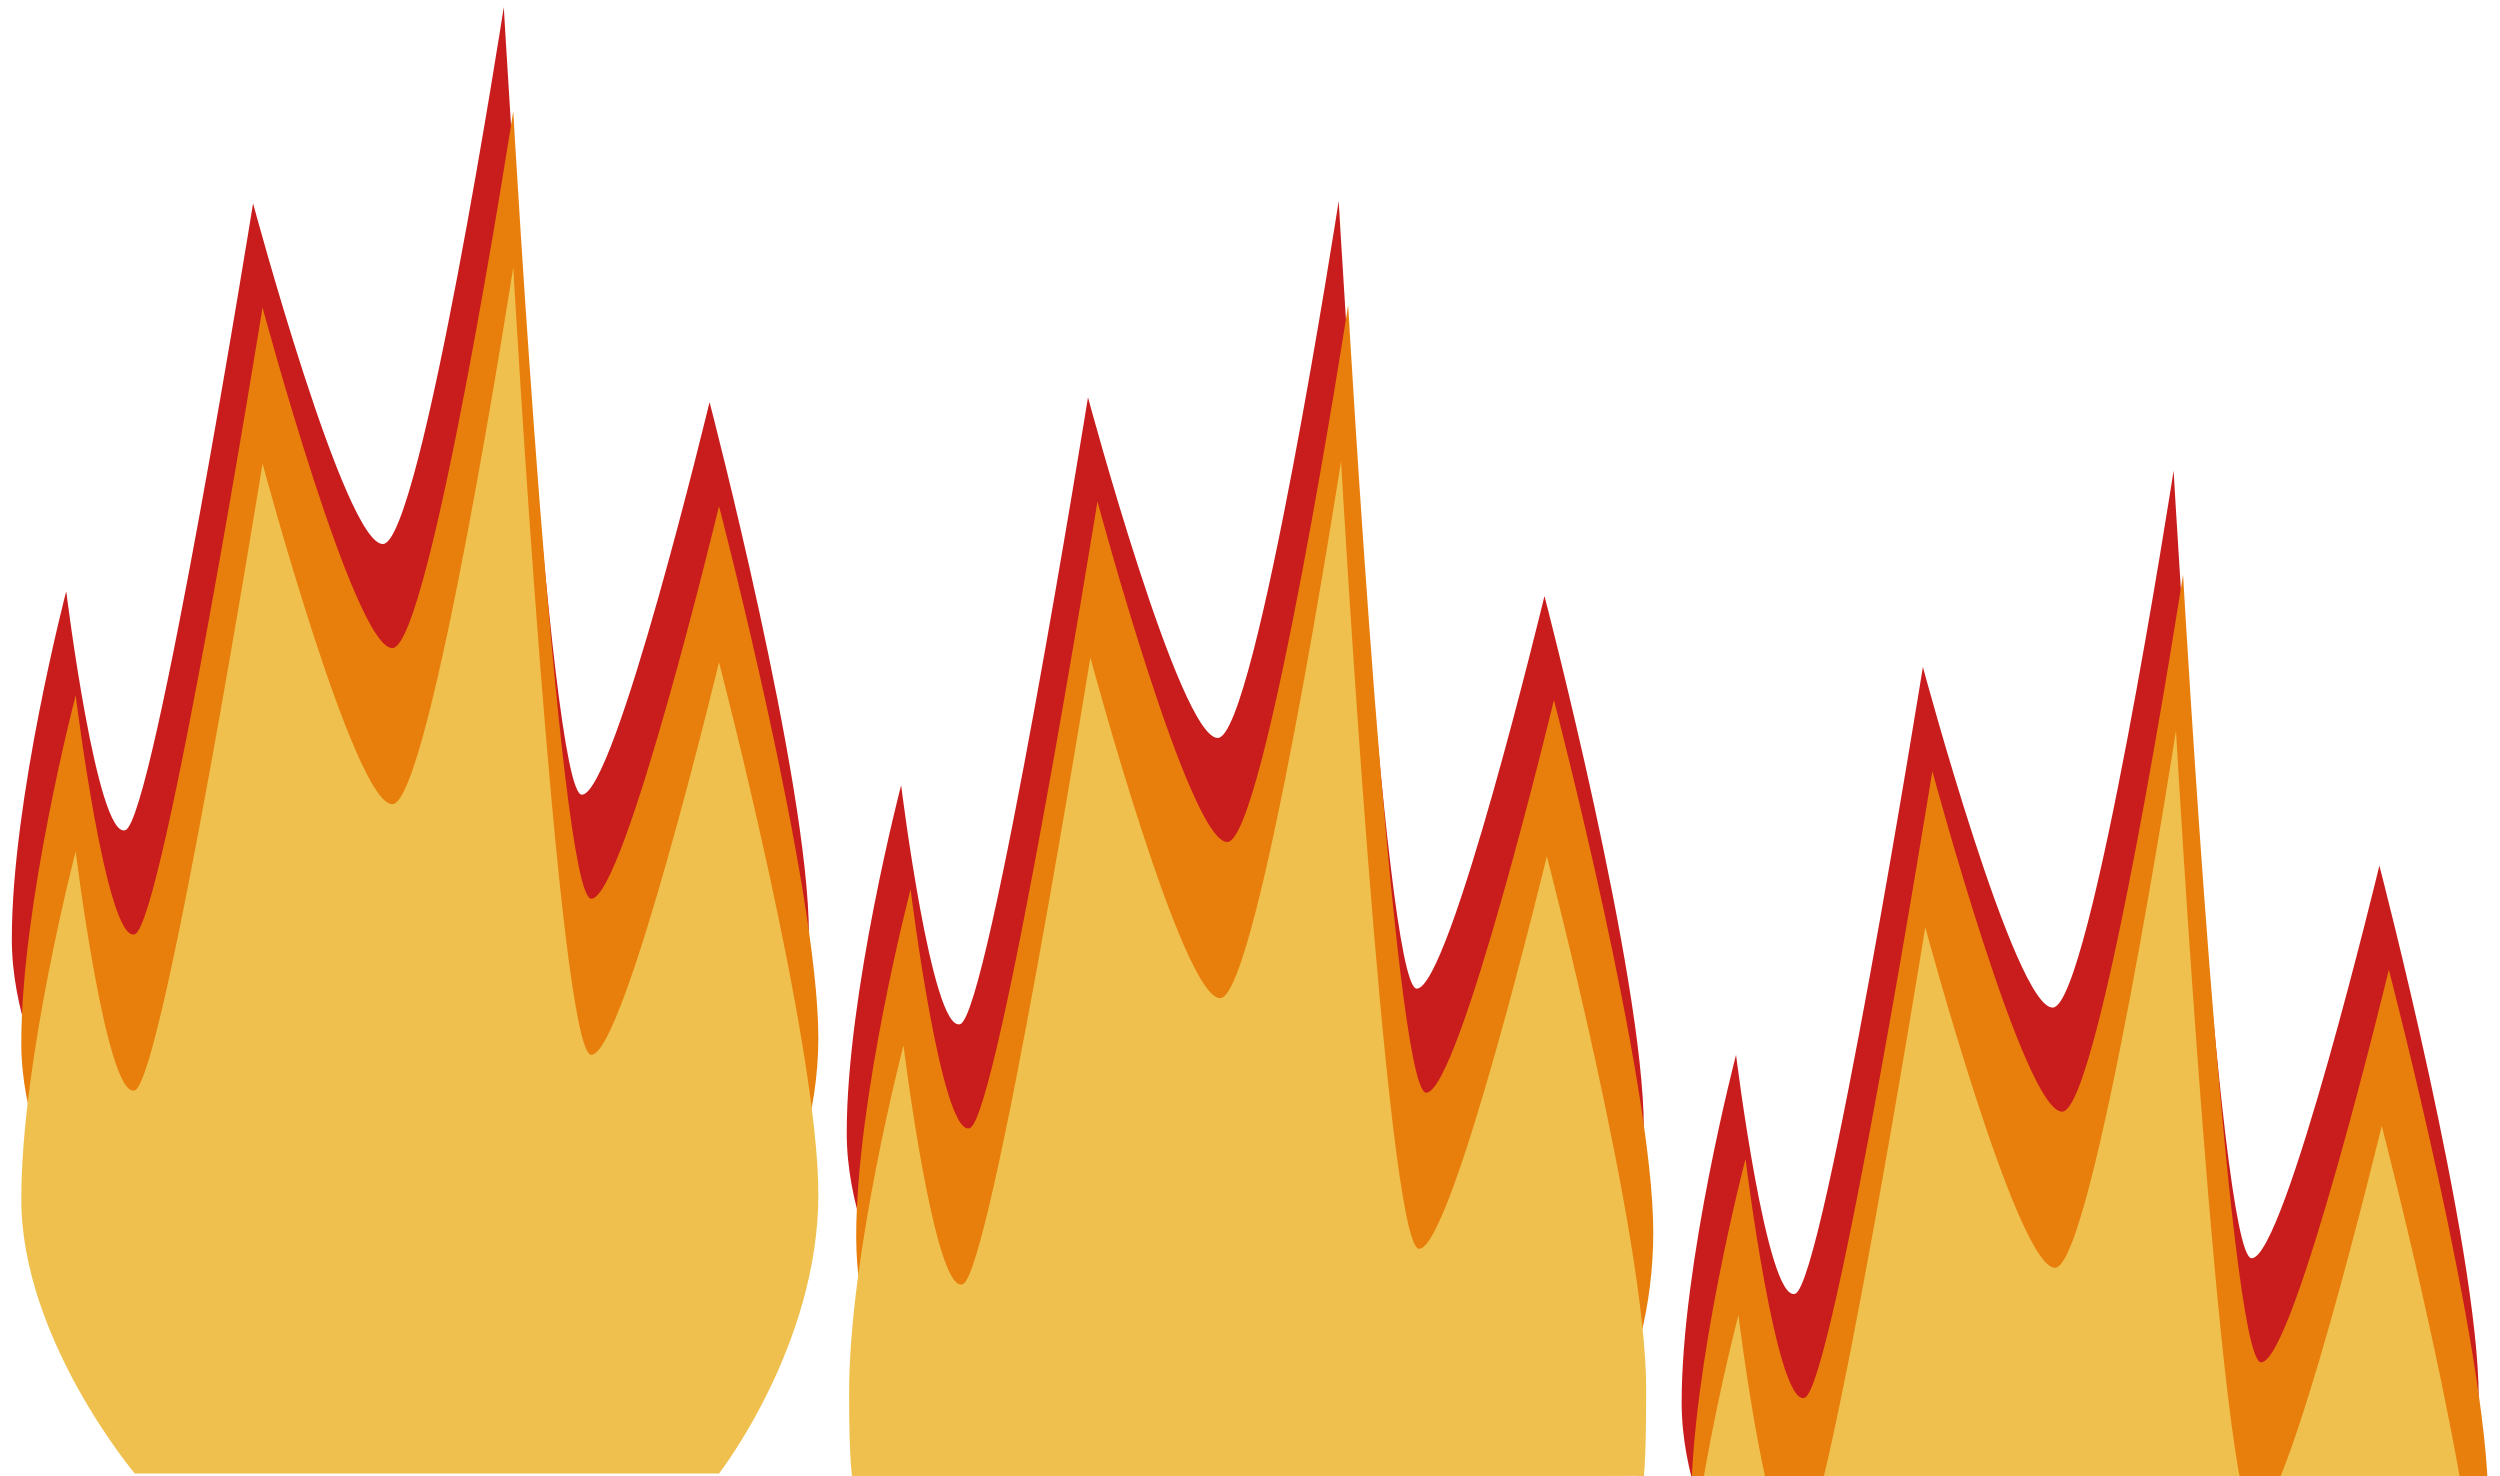
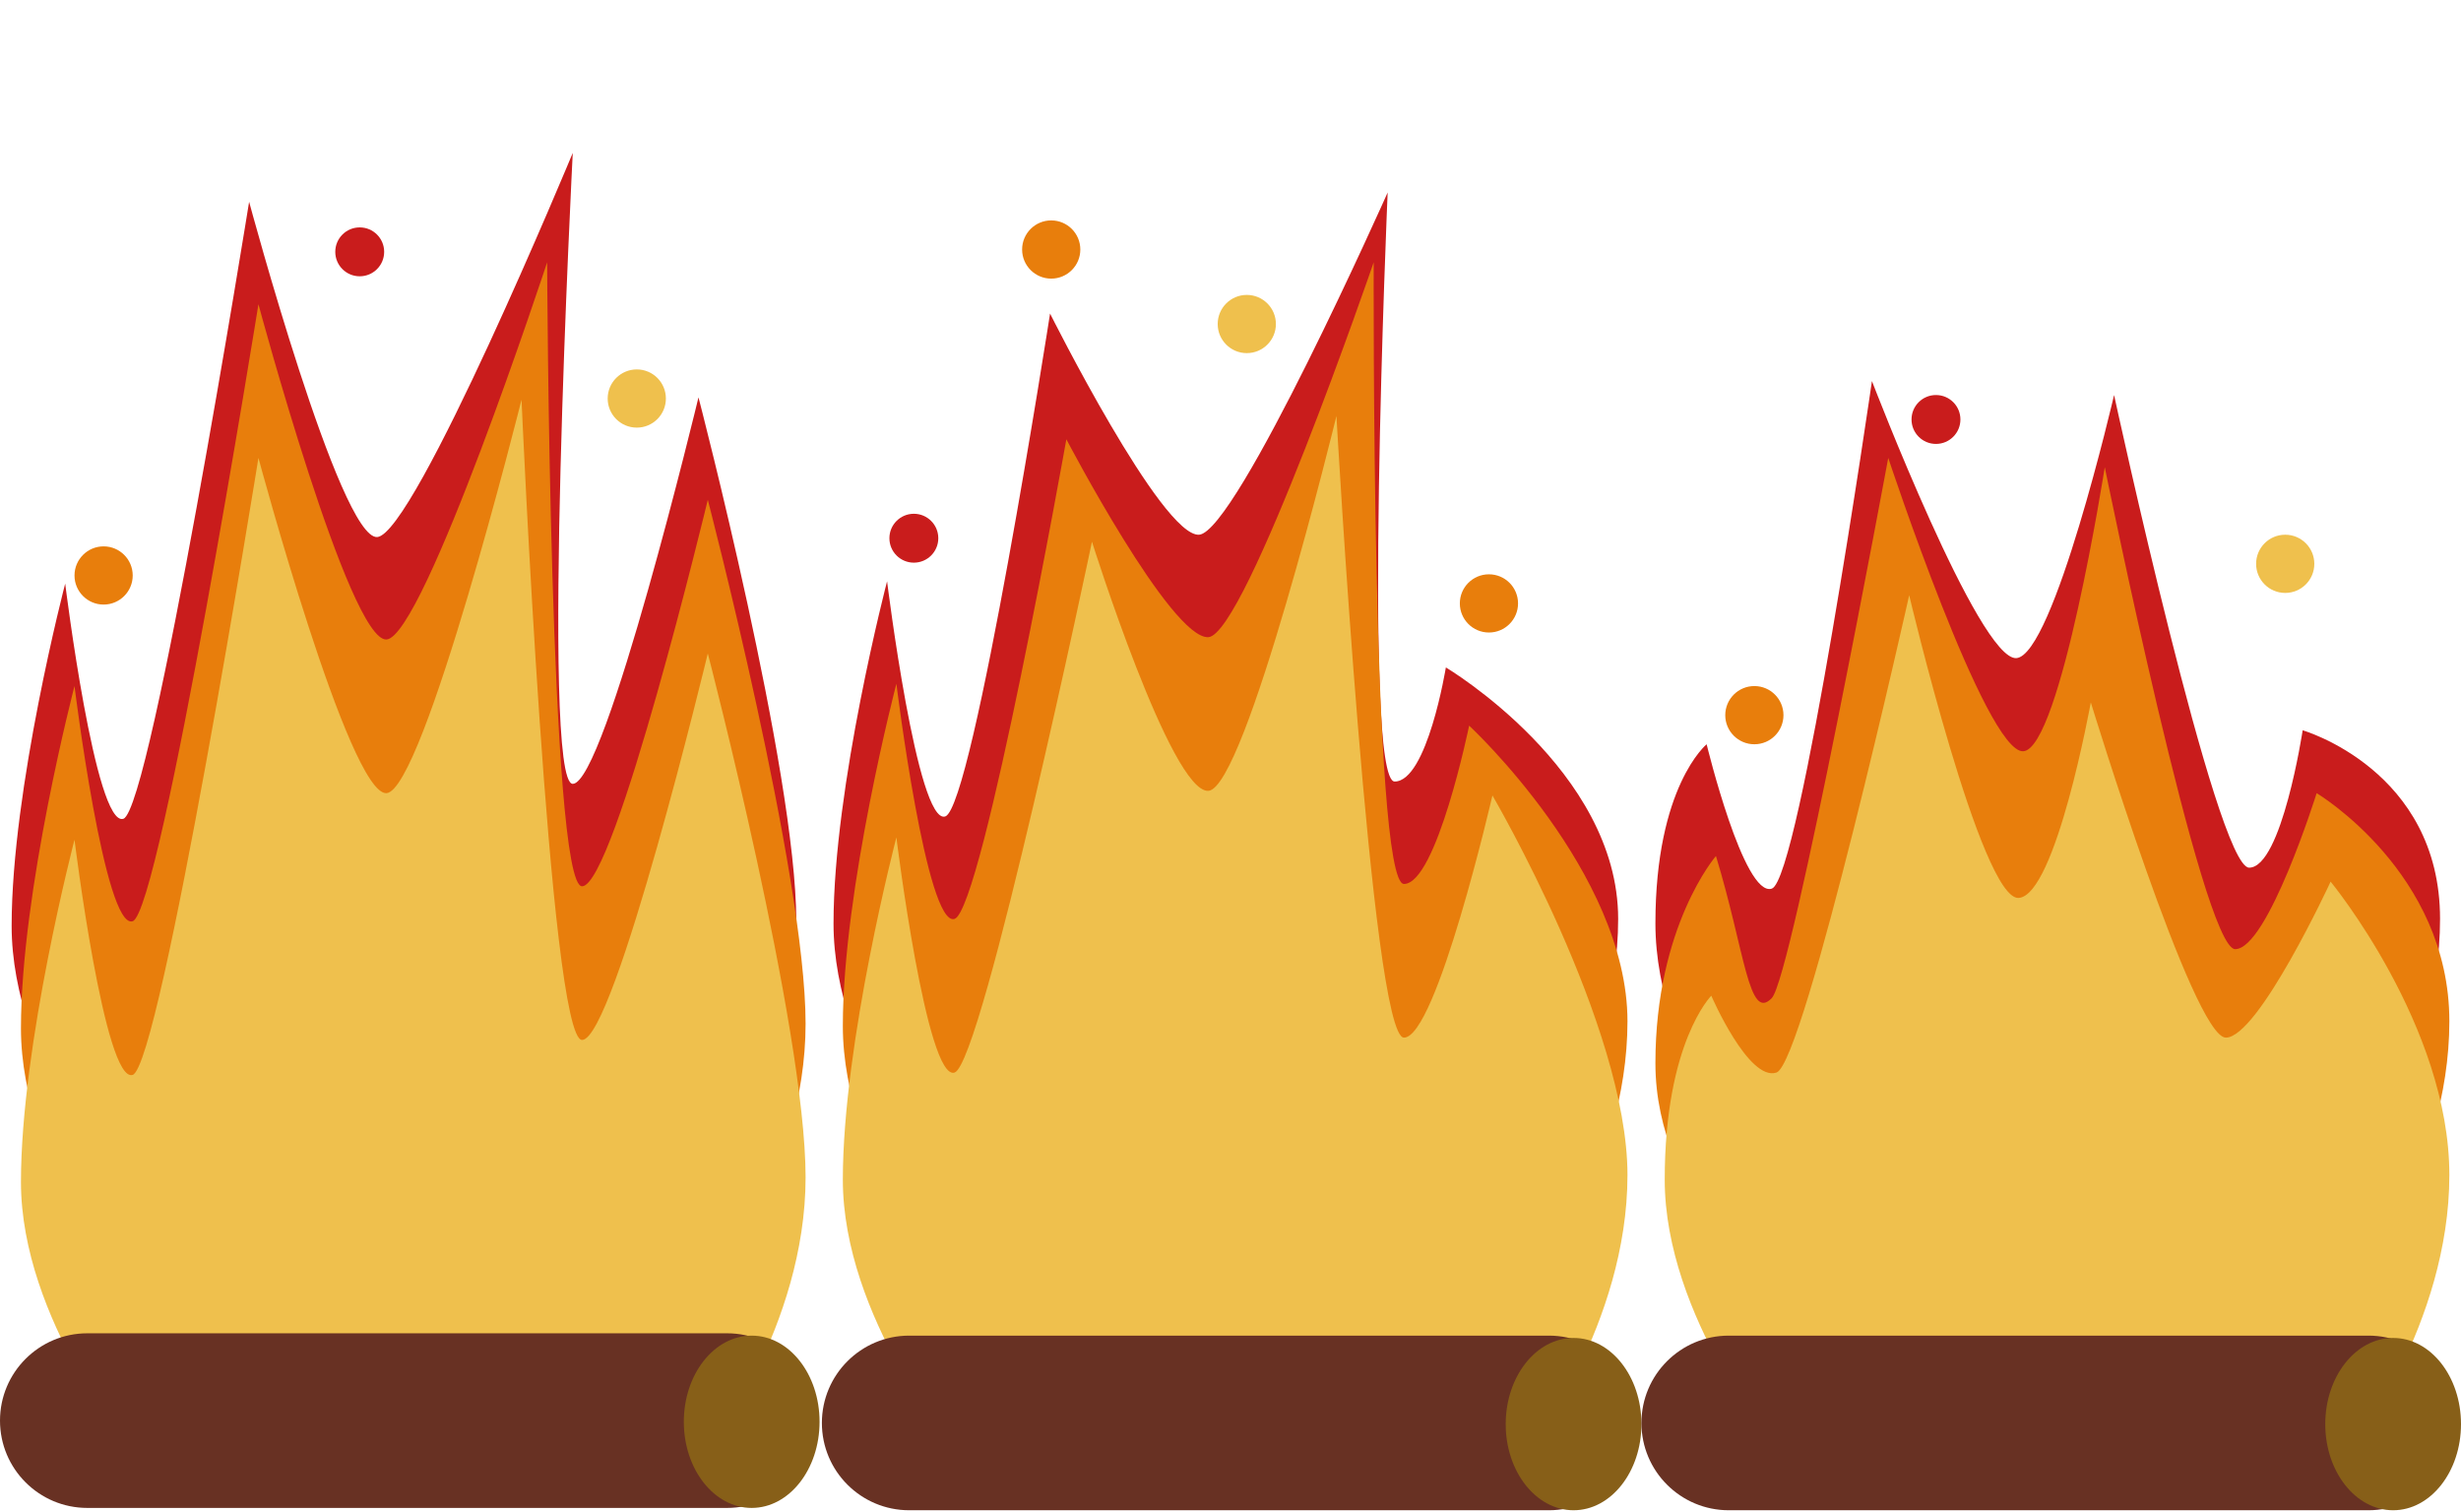
- <svg xmlns="http://www.w3.org/2000/svg" id="Layer_1" data-name="Layer 1" width="1057" height="624" viewBox="0 0 1057 624">
+ <svg xmlns="http://www.w3.org/2000/svg" id="Layer_1" data-name="Layer 1" width="1057" height="649" viewBox="0 0 1057 649">
  <defs>
-     <style>.cls-1{fill:none;}.cls-2{clip-path:url(#clip-path);}.cls-3{fill:#c91c1c;}.cls-4{fill:#e87e0c;}.cls-5{fill:#efc04d;}.cls-6{clip-path:url(#clip-path-2);}.cls-7{clip-path:url(#clip-path-3);}</style>
+     <style>.cls-1{fill:none;}.cls-2{clip-path:url(#clip-path);}.cls-3{fill:#c91c1c;}.cls-4{fill:#e87e0c;}.cls-5{fill:#efc04d;}.cls-6{fill:#683123;}.cls-7{fill:#875f18;}.cls-8{clip-path:url(#clip-path-2);}.cls-9{clip-path:url(#clip-path-3);}</style>
    <clipPath id="clip-path">
-       <rect class="cls-1" width="352" height="625" />
+       <rect class="cls-1" y="0.67" width="352" height="625" />
    </clipPath>
    <clipPath id="clip-path-2">
-       <rect class="cls-1" x="352.5" y="-0.5" width="352" height="625" />
+       <rect class="cls-1" x="353" y="-0.33" width="352" height="625" />
    </clipPath>
    <clipPath id="clip-path-3">
-       <rect class="cls-1" x="705.5" y="-0.5" width="352" height="625" />
+       <rect class="cls-1" x="706" y="-0.33" width="352" height="625" />
    </clipPath>
  </defs>
  <g class="cls-2">
-     <path class="cls-3" d="M53,513H300s42-54,42-118-42-225-42-225-40,166-54,166S213,3,213,3s-35,226-51,227S107,86,107,86,65,347,53,351,28,250,28,250,5,338,5,397,53,513,53,513Z" />
-     <path class="cls-4" d="M57,557H304s42-54,42-118-42-225-42-225-40,166-54,166S217,47,217,47s-35,226-51,227-55-144-55-144S69,391,57,395,32,294,32,294,9,382,9,441,57,557,57,557Z" />
-     <path class="cls-5" d="M57,623H304s42-54,42-118-42-225-42-225-40,166-54,166-33-333-33-333-35,226-51,227-55-144-55-144S69,457,57,461,32,360,32,360,9,448,9,507,57,623,57,623Z" />
+     <path class="cls-3" d="M53,513.67H300s42-54,42-118-42-225-42-225-40,166-54,166,0-271,0-271-68,164-84,165-55-144-55-144-42,261-54,265-25-101-25-101-23,88-23,147S53,513.67,53,513.67Z" />
+     <path class="cls-4" d="M57,557.67H304s42-54,42-118-42-225-42-225-40,166-54,166-15-268-15-268-53,161-69,162-55-144-55-144-42,261-54,265-25-101-25-101-23,88-23,147S57,557.67,57,557.67Z" />
+     <path class="cls-5" d="M57,623.67H304s42-54,42-118-42-225-42-225-40,166-54,166-26-275-26-275-42,168-58,169-55-144-55-144-42,261-54,265-25-101-25-101-23,88-23,147S57,623.67,57,623.67Z" />
  </g>
-   <g class="cls-6">
-     <path class="cls-3" d="M406,595H653s42-54,42-118-42-225-42-225-40,166-54,166S566,85,566,85s-35,226-51,227-55-144-55-144-42,261-54,265-25-101-25-101-23,88-23,147S406,595,406,595Z" />
-     <path class="cls-4" d="M399,624l267,1s33-40,33-104-42-225-42-225-40,166-54,166-33-333-33-333-35,226-51,227-55-144-55-144-42,261-54,265-25-101-25-101-23,88-23,147S399,624,399,624Z" />
-     <path class="cls-5" d="M364,625l328-1s4,27,4-37-42-225-42-225-40,166-54,166-33-333-33-333-35,226-51,227-55-144-55-144-42,261-54,265-25-101-25-101-23,88-23,147S364,625,364,625Z" />
+   <circle class="cls-4" cx="44.5" cy="247.17" r="12.5" />
+   <circle class="cls-5" cx="273.5" cy="171.17" r="12.5" />
+   <circle class="cls-3" cx="154.5" cy="108.17" r="10.5" />
+   <rect class="cls-6" y="572.67" width="349.8" height="75" rx="37.5" />
+   <ellipse class="cls-7" cx="322.85" cy="610.67" rx="29.15" ry="37" />
+   <g class="cls-8">
+     <path class="cls-3" d="M406,512.67H653s42-54,42-118-74-108-74-108-8,49-22,49-3-253-3-253-65,146-81,147-64-95-64-95-33,212-45,216-25-101-25-101-23,88-23,147S406,512.67,406,512.67Z" />
+     <path class="cls-4" d="M410,556.67H657s42-54,42-118-68-127-68-127-14,68-28,68-13-267-13-267-55,160-71,161-61-85-61-85-36,202-48,206-25-101-25-101-23,88-23,147S410,556.67,410,556.67Z" />
+     <path class="cls-5" d="M410,622.67H657s42-54,42-118-58-163-58-163-24,104-38,104-29-267-29-267-39,160-55,161-50-107-50-107-47,224-59,228-25-101-25-101-23,88-23,147S410,622.67,410,622.67Z" />
  </g>
-   <g class="cls-7">
-     <path class="cls-3" d="M759,709h247s42-54,42-118-42-225-42-225-40,166-54,166-33-333-33-333-35,226-51,227-55-144-55-144-42,261-54,265-25-101-25-101-23,88-23,147S759,709,759,709Z" />
-     <path class="cls-4" d="M752,738l267,1s33-40,33-104-42-225-42-225-40,166-54,166-33-333-33-333-35,226-51,227-55-144-55-144-42,261-54,265-25-101-25-101-23,88-23,147S752,738,752,738Z" />
-     <path class="cls-5" d="M717,739l328-1s4,27,4-37-42-225-42-225-40,166-54,166-33-333-33-333-35,226-51,227-55-144-55-144-42,261-54,265-25-101-25-101-23,88-23,147S717,739,717,739Z" />
+   <circle class="cls-4" cx="451.5" cy="107.17" r="12.5" />
+   <circle class="cls-4" cx="639.5" cy="259.17" r="12.5" />
+   <circle class="cls-5" cx="535.5" cy="139.17" r="12.5" />
+   <circle class="cls-3" cx="392.5" cy="231.17" r="10.5" />
+   <rect class="cls-6" x="353" y="573.67" width="349.8" height="75" rx="37.5" />
+   <ellipse class="cls-7" cx="675.85" cy="611.67" rx="29.15" ry="37" />
+   <g class="cls-9">
+     <path class="cls-3" d="M759,512.67h247s42-54,42-118-59-81-59-81-9,59-23,59-58-203-58-203-26,112-42,113-62-119-62-119-31,214-43,218-28-62-28-62-22,18-22,77S759,512.67,759,512.67Z" />
+     <path class="cls-4" d="M763,556.67h247s42-54,42-118-57-98-57-98-21,67-35,67-56-207-56-207-19,121-35,122-58-126-58-126-41.26,222.85-50,232c-10,10.48-11.53-20.16-24-61,0,0-26,30-26,89S763,556.67,763,556.67Z" />
+     <path class="cls-5" d="M763,622.67h247s42-54,42-118-51-126-51-126-31,67-45,67-58-144-58-144-15,83-31,84-47-130-47-130-45,201-57,205-28-33-28-33-20,20-20,79S763,622.67,763,622.67Z" />
  </g>
+   <circle class="cls-4" cx="753.5" cy="307.17" r="12.5" />
+   <circle class="cls-5" cx="981.5" cy="242.17" r="12.5" />
+   <circle class="cls-3" cx="831.5" cy="180.17" r="10.5" />
+   <rect class="cls-6" x="705" y="573.67" width="349.8" height="75" rx="37.5" />
+   <ellipse class="cls-7" cx="1027.85" cy="611.67" rx="29.15" ry="37" />
</svg>
